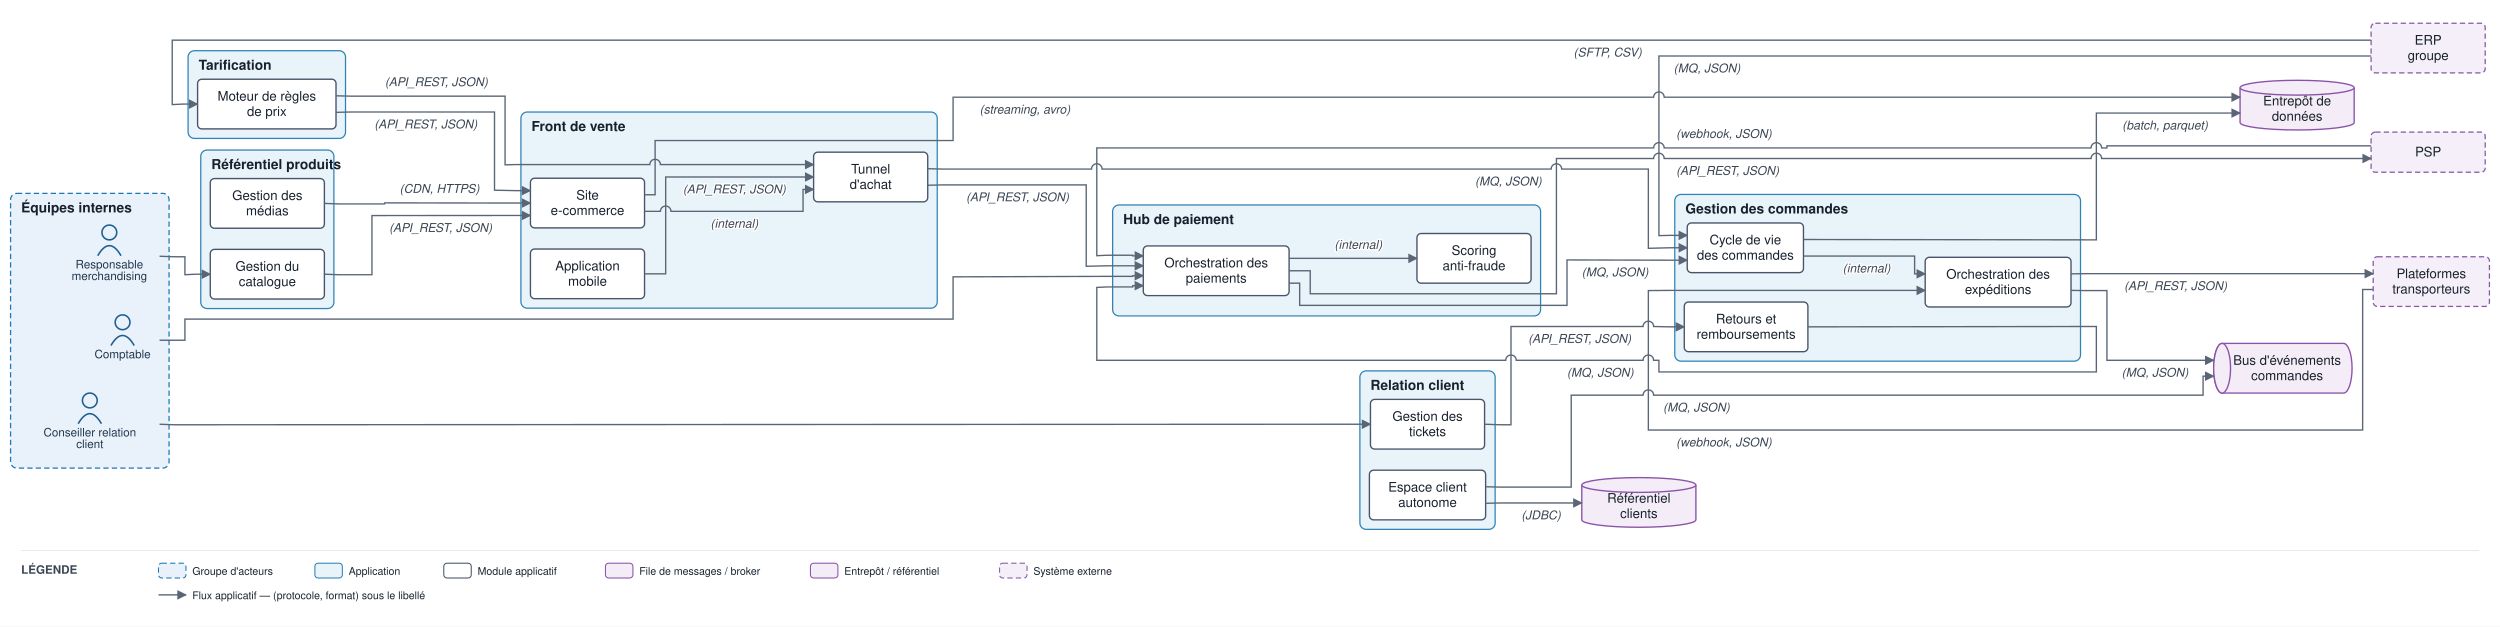
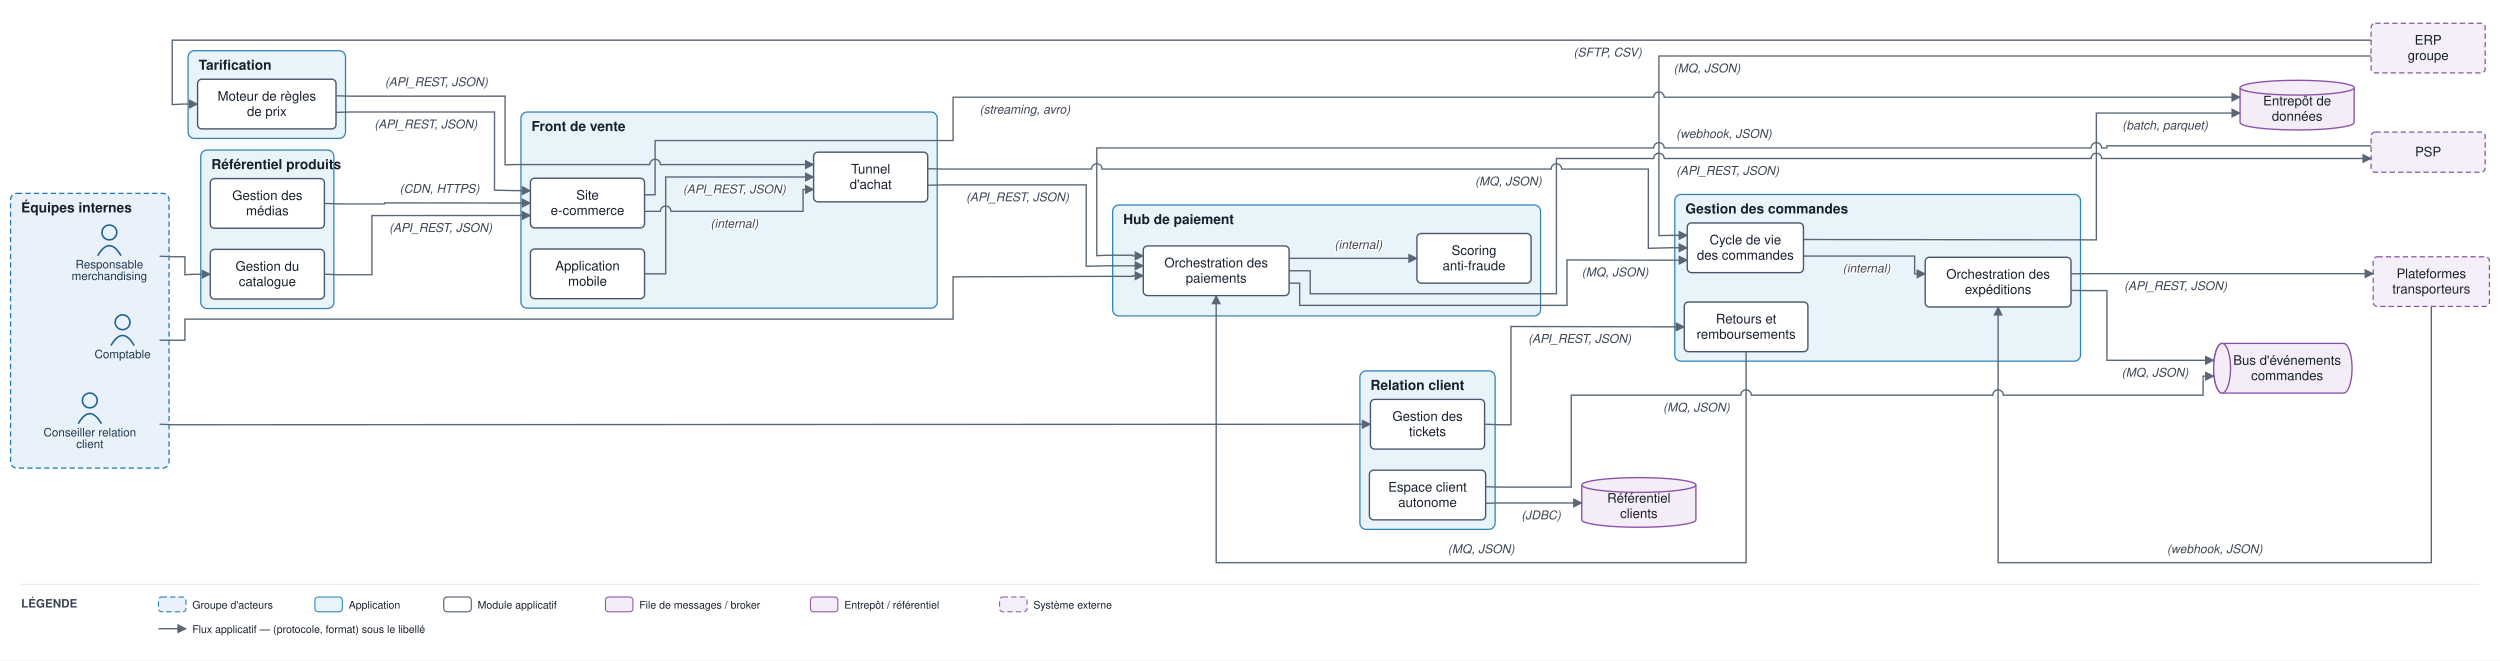
- <svg xmlns="http://www.w3.org/2000/svg" viewBox="0 0 2366 593" font-family="Helvetica,Arial,sans-serif">
+ <svg xmlns="http://www.w3.org/2000/svg" viewBox="0 0 2366 625" font-family="Helvetica,Arial,sans-serif">
  <defs>
    <marker id="arr" viewBox="0 0 10 10" refX="9" refY="5" markerWidth="7" markerHeight="7" orient="auto-start-reverse">
      <path d="M0,0 L10,5 L0,10 z" fill="#5a6675" />
    </marker>
  </defs>
-   <rect width="2366" height="593" fill="#ffffff" />
+   <rect width="2366" height="625" fill="#ffffff" />
  <rect x="10" y="183" width="150" height="260" rx="6" fill="#e9f2fb" stroke="#1f77b4" stroke-width="1.2" stroke-dasharray="5 3" />
  <text x="20" y="201" font-size="13" font-weight="bold" fill="#17202c">Équipes internes</text>
  <rect x="493" y="106" width="394" height="185.667" rx="6" fill="#e9f3fa" stroke="#2f83b6" stroke-width="1.2" />
  <text x="503" y="124" font-size="13" font-weight="bold" fill="#17202c">Front de vente</text>
  <rect x="1585" y="184" width="384" height="157.833" rx="6" fill="#e9f3fa" stroke="#2f83b6" stroke-width="1.2" />
  <text x="1595" y="202" font-size="13" font-weight="bold" fill="#17202c">Gestion des commandes</text>
  <rect x="190" y="142" width="126" height="150" rx="6" fill="#e9f3fa" stroke="#2f83b6" stroke-width="1.2" />
  <text x="200" y="160" font-size="13" font-weight="bold" fill="#17202c">Référentiel produits</text>
  <rect x="178" y="48" width="149" height="83" rx="6" fill="#e9f3fa" stroke="#2f83b6" stroke-width="1.2" />
  <text x="188" y="66" font-size="13" font-weight="bold" fill="#17202c">Tarification</text>
  <rect x="1053" y="194" width="405" height="105" rx="6" fill="#e9f3fa" stroke="#2f83b6" stroke-width="1.2" />
  <text x="1063" y="212" font-size="13" font-weight="bold" fill="#17202c">Hub de paiement</text>
  <rect x="1287" y="351" width="128" height="150" rx="6" fill="#e9f3fa" stroke="#2f83b6" stroke-width="1.2" />
  <text x="1297" y="369" font-size="13" font-weight="bold" fill="#17202c">Relation client</text>
  <circle cx="103.5" cy="220" r="7" fill="none" stroke="#1f5e91" stroke-width="1.5" />
  <path d="M 92.5 242 q 11 -19 22 0" fill="none" stroke="#1f5e91" stroke-width="1.5" />
  <text x="103.5" y="254" font-size="11" text-anchor="middle" fill="#20364c">Responsable</text>
  <text x="103.5" y="265" font-size="11" text-anchor="middle" fill="#20364c">merchandising</text>
  <circle cx="85" cy="379" r="7" fill="none" stroke="#1f5e91" stroke-width="1.5" />
  <path d="M 74 401 q 11 -19 22 0" fill="none" stroke="#1f5e91" stroke-width="1.5" />
  <text x="85" y="413" font-size="11" text-anchor="middle" fill="#20364c">Conseiller relation</text>
  <text x="85" y="424" font-size="11" text-anchor="middle" fill="#20364c">client</text>
  <circle cx="116" cy="305" r="7" fill="none" stroke="#1f5e91" stroke-width="1.5" />
  <path d="M 105 327 q 11 -19 22 0" fill="none" stroke="#1f5e91" stroke-width="1.5" />
  <text x="116" y="339" font-size="11" text-anchor="middle" fill="#20364c">Comptable</text>
  <rect x="502" y="168.667" width="108" height="47" rx="4" fill="#ffffff" stroke="#48546a" stroke-width="1.3" />
  <text x="556" y="188.917" font-size="12.5" text-anchor="middle" fill="#17202c">Site</text>
  <text x="556" y="203.417" font-size="12.5" text-anchor="middle" fill="#17202c">e-commerce</text>
  <rect x="502" y="235.667" width="108" height="47" rx="4" fill="#ffffff" stroke="#48546a" stroke-width="1.3" />
  <text x="556" y="255.917" font-size="12.5" text-anchor="middle" fill="#17202c">Application</text>
  <text x="556" y="270.417" font-size="12.5" text-anchor="middle" fill="#17202c">mobile</text>
  <rect x="770" y="144" width="108" height="47" rx="4" fill="#ffffff" stroke="#48546a" stroke-width="1.3" />
  <text x="824" y="164.25" font-size="12.5" text-anchor="middle" fill="#17202c">Tunnel</text>
  <text x="824" y="178.75" font-size="12.5" text-anchor="middle" fill="#17202c">d'achat</text>
  <rect x="1596.8" y="211" width="110" height="47" rx="4" fill="#ffffff" stroke="#48546a" stroke-width="1.3" />
  <text x="1651.8" y="231.25" font-size="12.5" text-anchor="middle" fill="#17202c">Cycle de vie</text>
  <text x="1651.8" y="245.75" font-size="12.5" text-anchor="middle" fill="#17202c">des commandes</text>
  <rect x="1822" y="243.5" width="138" height="47" rx="4" fill="#ffffff" stroke="#48546a" stroke-width="1.3" />
  <text x="1891" y="263.75" font-size="12.5" text-anchor="middle" fill="#17202c">Orchestration des</text>
  <text x="1891" y="278.25" font-size="12.5" text-anchor="middle" fill="#17202c">expéditions</text>
  <rect x="1594" y="285.833" width="117" height="47" rx="4" fill="#ffffff" stroke="#48546a" stroke-width="1.3" />
  <text x="1652.5" y="306.083" font-size="12.5" text-anchor="middle" fill="#17202c">Retours et</text>
  <text x="1652.5" y="320.583" font-size="12.5" text-anchor="middle" fill="#17202c">remboursements</text>
  <rect x="199" y="236" width="108" height="47" rx="4" fill="#ffffff" stroke="#48546a" stroke-width="1.3" />
  <text x="253" y="256.25" font-size="12.5" text-anchor="middle" fill="#17202c">Gestion du</text>
  <text x="253" y="270.75" font-size="12.5" text-anchor="middle" fill="#17202c">catalogue</text>
  <rect x="199" y="169" width="108" height="47" rx="4" fill="#ffffff" stroke="#48546a" stroke-width="1.3" />
  <text x="253" y="189.25" font-size="12.5" text-anchor="middle" fill="#17202c">Gestion des</text>
  <text x="253" y="203.75" font-size="12.5" text-anchor="middle" fill="#17202c">médias</text>
  <rect x="187" y="75" width="131" height="47" rx="4" fill="#ffffff" stroke="#48546a" stroke-width="1.3" />
  <text x="252.5" y="95.25" font-size="12.5" text-anchor="middle" fill="#17202c">Moteur de règles</text>
  <text x="252.5" y="109.75" font-size="12.5" text-anchor="middle" fill="#17202c">de prix</text>
  <rect x="1082" y="232.75" width="138" height="47" rx="4" fill="#ffffff" stroke="#48546a" stroke-width="1.3" />
  <text x="1151" y="253" font-size="12.5" text-anchor="middle" fill="#17202c">Orchestration des</text>
  <text x="1151" y="267.5" font-size="12.5" text-anchor="middle" fill="#17202c">paiements</text>
  <rect x="1341" y="221" width="108" height="47" rx="4" fill="#ffffff" stroke="#48546a" stroke-width="1.3" />
  <text x="1395" y="241.25" font-size="12.5" text-anchor="middle" fill="#17202c">Scoring</text>
  <text x="1395" y="255.75" font-size="12.5" text-anchor="middle" fill="#17202c">anti-fraude</text>
  <rect x="1297" y="378" width="108" height="47" rx="4" fill="#ffffff" stroke="#48546a" stroke-width="1.3" />
  <text x="1351" y="398.25" font-size="12.5" text-anchor="middle" fill="#17202c">Gestion des</text>
  <text x="1351" y="412.75" font-size="12.5" text-anchor="middle" fill="#17202c">tickets</text>
  <rect x="1296" y="445" width="110" height="47" rx="4" fill="#ffffff" stroke="#48546a" stroke-width="1.3" />
  <text x="1351" y="465.25" font-size="12.5" text-anchor="middle" fill="#17202c">Espace client</text>
  <text x="1351" y="479.75" font-size="12.5" text-anchor="middle" fill="#17202c">autonome</text>
  <path d="M 2103 325 h 115 a 8 23.5 0 0 1 0 47 h -115 a 8 23.5 0 0 1 0 -47" fill="#f4edf8" stroke="#8a53a8" stroke-width="1.3" />
  <ellipse cx="2103" cy="348.5" rx="8" ry="23.5" fill="#f4edf8" stroke="#8a53a8" stroke-width="1.3" />
  <text x="2164.5" y="345.25" font-size="12.5" text-anchor="middle" fill="#17202c">Bus d'événements</text>
  <text x="2164.5" y="359.75" font-size="12.5" text-anchor="middle" fill="#17202c">commandes</text>
  <path d="M 2120 83 v 33 a 54 7 0 0 0 108 0 v -33" fill="#f4edf8" stroke="#8a53a8" stroke-width="1.3" />
  <ellipse cx="2174" cy="83" rx="54" ry="7" fill="#f4edf8" stroke="#8a53a8" stroke-width="1.3" />
  <text x="2174" y="99.75" font-size="12.5" text-anchor="middle" fill="#17202c">Entrepôt de</text>
  <text x="2174" y="114.25" font-size="12.5" text-anchor="middle" fill="#17202c">données</text>
  <path d="M 1497 459 v 33 a 54 7 0 0 0 108 0 v -33" fill="#f4edf8" stroke="#8a53a8" stroke-width="1.3" />
  <ellipse cx="1551" cy="459" rx="54" ry="7" fill="#f4edf8" stroke="#8a53a8" stroke-width="1.3" />
  <text x="1551" y="475.75" font-size="12.5" text-anchor="middle" fill="#17202c">Référentiel</text>
  <text x="1551" y="490.25" font-size="12.5" text-anchor="middle" fill="#17202c">clients</text>
  <rect x="2244" y="125" width="108" height="38" rx="4" fill="#f4eff8" stroke="#8659a6" stroke-width="1.2" stroke-dasharray="5 3" />
  <text x="2298" y="148" font-size="12.5" text-anchor="middle" fill="#17202c">PSP</text>
  <rect x="2246" y="243" width="110" height="47" rx="4" fill="#f4eff8" stroke="#8659a6" stroke-width="1.2" stroke-dasharray="5 3" />
  <text x="2301" y="263.25" font-size="12.5" text-anchor="middle" fill="#17202c">Plateformes</text>
  <text x="2301" y="277.75" font-size="12.5" text-anchor="middle" fill="#17202c">transporteurs</text>
  <rect x="2244" y="22" width="108" height="47" rx="4" fill="#f4eff8" stroke="#8659a6" stroke-width="1.2" stroke-dasharray="5 3" />
  <text x="2298" y="42.25" font-size="12.5" text-anchor="middle" fill="#17202c">ERP</text>
  <text x="2298" y="56.75" font-size="12.5" text-anchor="middle" fill="#17202c">groupe</text>
  <path d="M 151 242.5 L 165 243 L 175 243 L 175 260 L 185 259.5 L 199 259.5" fill="none" stroke="#5a6675" stroke-width="1.3" marker-end="url(#arr)" />
  <path d="M 307 259.5 L 321 260 L 352 260 L 352 204 L 488 203.917 L 502 203.917" fill="none" stroke="#5a6675" stroke-width="1.3" marker-end="url(#arr)" />
  <text x="417" y="219.5" font-size="11.5" text-anchor="middle" fill="#3a4553" font-style="italic" stroke="#ffffff" stroke-width="2.5" paint-order="stroke" stroke-linejoin="round">(API_REST, JSON)</text>
  <path d="M 307 192.5 L 321 193 L 364 193 L 364 192 L 488 192.167 L 502 192.167" fill="none" stroke="#5a6675" stroke-width="1.3" marker-end="url(#arr)" />
  <text x="416" y="182.5" font-size="11.5" text-anchor="middle" fill="#3a4553" font-style="italic" stroke="#ffffff" stroke-width="2.5" paint-order="stroke" stroke-linejoin="round">(CDN, HTTPS)</text>
  <path d="M 318 106.333 L 332 106 L 468 106 L 468 180 L 488 180.417 L 502 180.417" fill="none" stroke="#5a6675" stroke-width="1.3" marker-end="url(#arr)" />
  <text x="403" y="121.5" font-size="11.5" text-anchor="middle" fill="#3a4553" font-style="italic" stroke="#ffffff" stroke-width="2.5" paint-order="stroke" stroke-linejoin="round">(API_REST, JSON)</text>
  <path d="M 318 90.667 L 332 91 L 478 91 L 478 156 L 488 155.75 L 615 155.75 A 5 5 0 0 1 625 155.75 L 770 155.75" fill="none" stroke="#5a6675" stroke-width="1.3" marker-end="url(#arr)" />
  <text x="413" y="81.5" font-size="11.5" text-anchor="middle" fill="#3a4553" font-style="italic" stroke="#ffffff" stroke-width="2.5" paint-order="stroke" stroke-linejoin="round">(API_REST, JSON)</text>
  <path d="M 2244 38 L 163 38 L 163 99 L 173 98.5 L 187 98.5" fill="none" stroke="#5a6675" stroke-width="1.3" marker-end="url(#arr)" />
  <text x="1521.5" y="53.5" font-size="11.5" text-anchor="middle" fill="#3a4553" font-style="italic" stroke="#ffffff" stroke-width="2.5" paint-order="stroke" stroke-linejoin="round">(SFTP, CSV)</text>
  <path d="M 610 200 L 625 200 A 5 5 0 0 1 635 200 L 760 200 L 760 179.25 L 770 179.25" fill="none" stroke="#5a6675" stroke-width="1.3" marker-end="url(#arr)" />
  <text x="695" y="215.5" font-size="11.5" text-anchor="middle" fill="#3a4553" font-style="italic" stroke="#ffffff" stroke-width="2.5" paint-order="stroke" stroke-linejoin="round">(internal)</text>
  <path d="M 610 259.167 L 630 259.167 L 630 167.5 L 770 167.5" fill="none" stroke="#5a6675" stroke-width="1.3" marker-end="url(#arr)" />
  <text x="695" y="183" font-size="11.5" text-anchor="middle" fill="#3a4553" font-style="italic" stroke="#ffffff" stroke-width="2.5" paint-order="stroke" stroke-linejoin="round">(API_REST, JSON)</text>
  <path d="M 878 159.667 L 892 160 L 1033 160 A 5 5 0 0 1 1043 160 L 1468 160 A 5 5 0 0 1 1478 160 L 1560 160 L 1560 235 L 1580 234.5 L 1596.8 234.5" fill="none" stroke="#5a6675" stroke-width="1.3" marker-end="url(#arr)" />
  <text x="1427.5" y="175.5" font-size="11.5" text-anchor="middle" fill="#3a4553" font-style="italic" stroke="#ffffff" stroke-width="2.5" paint-order="stroke" stroke-linejoin="round">(MQ, JSON)</text>
  <path d="M 878 175.333 L 892 175 L 1028 175 L 1028 252 L 1048 251.55 L 1082 251.55" fill="none" stroke="#5a6675" stroke-width="1.3" marker-end="url(#arr)" />
  <text x="963" y="190.5" font-size="11.5" text-anchor="middle" fill="#3a4553" font-style="italic" stroke="#ffffff" stroke-width="2.5" paint-order="stroke" stroke-linejoin="round">(API_REST, JSON)</text>
  <path d="M 1220 244.5 L 1341 244.5" fill="none" stroke="#5a6675" stroke-width="1.3" marker-end="url(#arr)" />
  <text x="1285.5" y="235.5" font-size="11.5" text-anchor="middle" fill="#3a4553" font-style="italic" stroke="#ffffff" stroke-width="2.5" paint-order="stroke" stroke-linejoin="round">(internal)</text>
  <path d="M 1220 256.25 L 1240 256.25 L 1240 278 L 1473 278 L 1473 150 L 1565 150 A 5 5 0 0 1 1575 150 L 1979 150 A 5 5 0 0 1 1989 150 L 2244 150" fill="none" stroke="#5a6675" stroke-width="1.3" marker-end="url(#arr)" />
  <text x="1635" y="165.5" font-size="11.5" text-anchor="middle" fill="#3a4553" font-style="italic" stroke="#ffffff" stroke-width="2.5" paint-order="stroke" stroke-linejoin="round">(API_REST, JSON)</text>
  <path d="M 2244 138 L 1994 138 L 1994 140 L 1989 140 A 5 5 0 0 0 1979 140 L 1575 140 A 5 5 0 0 0 1565 140 L 1038 140 L 1038 242 L 1048 241.55 L 1072 241.55 L 1072 242.15 L 1082 242.15" fill="none" stroke="#5a6675" stroke-width="1.3" marker-end="url(#arr)" />
  <text x="1631.5" y="130.5" font-size="11.5" text-anchor="middle" fill="#3a4553" font-style="italic" stroke="#ffffff" stroke-width="2.5" paint-order="stroke" stroke-linejoin="round">(webhook, JSON)</text>
  <path d="M 1220 268 L 1230 268 L 1230 289 L 1483 289 L 1483 246 L 1580 246.25 L 1596.8 246.25" fill="none" stroke="#5a6675" stroke-width="1.3" marker-end="url(#arr)" />
  <text x="1528.5" y="261.5" font-size="11.5" text-anchor="middle" fill="#3a4553" font-style="italic" stroke="#ffffff" stroke-width="2.5" paint-order="stroke" stroke-linejoin="round">(MQ, JSON)</text>
  <path d="M 1706.8 242.333 L 1812 242.333 L 1812 259.167 L 1822 259.167" fill="none" stroke="#5a6675" stroke-width="1.3" marker-end="url(#arr)" />
  <text x="1766.5" y="257.833" font-size="11.5" text-anchor="middle" fill="#3a4553" font-style="italic" stroke="#ffffff" stroke-width="2.5" paint-order="stroke" stroke-linejoin="round">(internal)</text>
  <path d="M 1960 259.167 L 1974 259 L 2246 259" fill="none" stroke="#5a6675" stroke-width="1.3" marker-end="url(#arr)" />
  <text x="2059" y="274.5" font-size="11.5" text-anchor="middle" fill="#3a4553" font-style="italic" stroke="#ffffff" stroke-width="2.5" paint-order="stroke" stroke-linejoin="round">(API_REST, JSON)</text>
-   <path d="M 2246 274 L 2236 274 L 2236 407 L 1560 407 L 1560 275 L 1580 274.833 L 1822 274.833" fill="none" stroke="#5a6675" stroke-width="1.3" marker-end="url(#arr)" />
-   <text x="1631.5" y="422.5" font-size="11.5" text-anchor="middle" fill="#3a4553" font-style="italic" stroke="#ffffff" stroke-width="2.5" paint-order="stroke" stroke-linejoin="round">(webhook, JSON)</text>
+   <path d="M 2301 290 L 2301 532.5 L 1891 532.5 L 1891 290.5" fill="none" stroke="#5a6675" stroke-width="1.3" marker-end="url(#arr)" />
+   <text x="2096" y="523.5" font-size="11.5" text-anchor="middle" fill="#3a4553" font-style="italic" stroke="#ffffff" stroke-width="2.5" paint-order="stroke" stroke-linejoin="round">(webhook, JSON)</text>
  <path d="M 1960 274.833 L 1974 275 L 1994 275 L 1994 341 L 2095 341" fill="none" stroke="#5a6675" stroke-width="1.3" marker-end="url(#arr)" />
  <text x="2039.5" y="356.5" font-size="11.5" text-anchor="middle" fill="#3a4553" font-style="italic" stroke="#ffffff" stroke-width="2.5" paint-order="stroke" stroke-linejoin="round">(MQ, JSON)</text>
-   <path d="M 1406 460.667 L 1420 461 L 1487 461 L 1487 374 L 1555 374 A 5 5 0 0 1 1565 374 L 2085 374 L 2085 356 L 2095 356" fill="none" stroke="#5a6675" stroke-width="1.3" marker-end="url(#arr)" />
+   <path d="M 1406 460.667 L 1420 461 L 1487 461 L 1487 374 L 1647.5 374 A 5 5 0 0 1 1657.5 374 L 1886 374 A 5 5 0 0 1 1896 374 L 2085 374 L 2085 356 L 2095 356" fill="none" stroke="#5a6675" stroke-width="1.3" marker-end="url(#arr)" />
  <text x="1605.5" y="389.5" font-size="11.5" text-anchor="middle" fill="#3a4553" font-style="italic" stroke="#ffffff" stroke-width="2.5" paint-order="stroke" stroke-linejoin="round">(MQ, JSON)</text>
  <path d="M 151 401.5 L 165 402 L 1282 401.5 L 1297 401.5" fill="none" stroke="#5a6675" stroke-width="1.3" marker-end="url(#arr)" />
-   <path d="M 1405 401.5 L 1420 402 L 1430 402 L 1430 309 L 1555 309 A 5 5 0 0 1 1565 309 L 1580 309.333 L 1594 309.333" fill="none" stroke="#5a6675" stroke-width="1.3" marker-end="url(#arr)" />
+   <path d="M 1405 401.5 L 1420 402 L 1430 402 L 1430 309 L 1580 309.333 L 1594 309.333" fill="none" stroke="#5a6675" stroke-width="1.3" marker-end="url(#arr)" />
  <text x="1495" y="324.5" font-size="11.5" text-anchor="middle" fill="#3a4553" font-style="italic" stroke="#ffffff" stroke-width="2.5" paint-order="stroke" stroke-linejoin="round">(API_REST, JSON)</text>
-   <path d="M 1711 309.333 L 1974 309 L 1984 309 L 1984 352 L 1570 352 L 1570 341 L 1565 341 A 5 5 0 0 0 1555 341 L 1435 341 A 5 5 0 0 0 1425 341 L 1038 341 L 1038 272 L 1048 271.55 L 1072 271.55 L 1072 270.35 L 1082 270.35" fill="none" stroke="#5a6675" stroke-width="1.3" marker-end="url(#arr)" />
-   <text x="1514.5" y="356.5" font-size="11.5" text-anchor="middle" fill="#3a4553" font-style="italic" stroke="#ffffff" stroke-width="2.5" paint-order="stroke" stroke-linejoin="round">(MQ, JSON)</text>
+   <path d="M 1652.5 332.833 L 1652.5 532.5 L 1151 532.5 L 1151 279.75" fill="none" stroke="#5a6675" stroke-width="1.3" marker-end="url(#arr)" />
+   <text x="1401.75" y="523.5" font-size="11.5" text-anchor="middle" fill="#3a4553" font-style="italic" stroke="#ffffff" stroke-width="2.5" paint-order="stroke" stroke-linejoin="round">(MQ, JSON)</text>
  <path d="M 1406 476.333 L 1420 476 L 1497 476" fill="none" stroke="#5a6675" stroke-width="1.3" marker-end="url(#arr)" />
  <text x="1458.5" y="491.5" font-size="11.5" text-anchor="middle" fill="#3a4553" font-style="italic" stroke="#ffffff" stroke-width="2.5" paint-order="stroke" stroke-linejoin="round">(JDBC)</text>
  <path d="M 1706.8 226.667 L 1974 227 L 1984 227 L 1984 107 L 2120 107" fill="none" stroke="#5a6675" stroke-width="1.3" marker-end="url(#arr)" />
  <text x="2049" y="122.5" font-size="11.5" text-anchor="middle" fill="#3a4553" font-style="italic" stroke="#ffffff" stroke-width="2.5" paint-order="stroke" stroke-linejoin="round">(batch, parquet)</text>
  <path d="M 610 184.333 L 620 184.333 L 620 133 L 902 133 L 902 92 L 1565 92 A 5 5 0 0 1 1575 92 L 2120 92" fill="none" stroke="#5a6675" stroke-width="1.3" marker-end="url(#arr)" />
  <text x="970" y="107.5" font-size="11.5" text-anchor="middle" fill="#3a4553" font-style="italic" stroke="#ffffff" stroke-width="2.5" paint-order="stroke" stroke-linejoin="round">(streaming, avro)</text>
  <path d="M 151 322 L 175 322 L 175 302 L 902 302 L 902 262 L 1048 261.55 L 1072 261.55 L 1072 260.95 L 1082 260.95" fill="none" stroke="#5a6675" stroke-width="1.3" marker-end="url(#arr)" />
  <path d="M 2244 53 L 1570 53 L 1570 223 L 1580 222.75 L 1596.8 222.75" fill="none" stroke="#5a6675" stroke-width="1.3" marker-end="url(#arr)" />
  <text x="1615.5" y="68.5" font-size="11.5" text-anchor="middle" fill="#3a4553" font-style="italic" stroke="#ffffff" stroke-width="2.5" paint-order="stroke" stroke-linejoin="round">(MQ, JSON)</text>
-   <line x1="20" y1="521" x2="2346" y2="521" stroke="#e6e9ee" stroke-width="1" />
-   <text x="20" y="543" font-size="11" font-weight="bold" fill="#3a4553">LÉGENDE</text>
-   <rect x="150" y="533" width="26" height="14" rx="3" fill="#e9f2fb" stroke="#1f77b4" stroke-dasharray="5 3" />
-   <text x="182" y="544" font-size="10" fill="#17202c">Groupe d'acteurs</text>
-   <rect x="298" y="533" width="26" height="14" rx="3" fill="#e9f3fa" stroke="#2f83b6" />
-   <text x="330" y="544" font-size="10" fill="#17202c">Application</text>
-   <rect x="420" y="533" width="26" height="14" rx="3" fill="#ffffff" stroke="#48546a" />
-   <text x="452" y="544" font-size="10" fill="#17202c">Module applicatif</text>
-   <rect x="573" y="533" width="26" height="14" rx="3" fill="#f4edf8" stroke="#8a53a8" />
-   <text x="605" y="544" font-size="10" fill="#17202c">File de messages / broker</text>
-   <rect x="767" y="533" width="26" height="14" rx="3" fill="#f4edf8" stroke="#8a53a8" />
-   <text x="799" y="544" font-size="10" fill="#17202c">Entrepôt / référentiel</text>
-   <rect x="946" y="533" width="26" height="14" rx="3" fill="#f4eff8" stroke="#8659a6" stroke-dasharray="5 3" />
-   <text x="978" y="544" font-size="10" fill="#17202c">Système externe</text>
-   <line x1="150" y1="563" x2="176" y2="563" stroke="#5a6675" stroke-width="1.3" marker-end="url(#arr)" />
-   <text x="182" y="567" font-size="10" fill="#17202c">Flux applicatif — (protocole, format) sous le libellé</text>
+   <line x1="20" y1="553" x2="2346" y2="553" stroke="#e6e9ee" stroke-width="1" />
+   <text x="20" y="575" font-size="11" font-weight="bold" fill="#3a4553">LÉGENDE</text>
+   <rect x="150" y="565" width="26" height="14" rx="3" fill="#e9f2fb" stroke="#1f77b4" stroke-dasharray="5 3" />
+   <text x="182" y="576" font-size="10" fill="#17202c">Groupe d'acteurs</text>
+   <rect x="298" y="565" width="26" height="14" rx="3" fill="#e9f3fa" stroke="#2f83b6" />
+   <text x="330" y="576" font-size="10" fill="#17202c">Application</text>
+   <rect x="420" y="565" width="26" height="14" rx="3" fill="#ffffff" stroke="#48546a" />
+   <text x="452" y="576" font-size="10" fill="#17202c">Module applicatif</text>
+   <rect x="573" y="565" width="26" height="14" rx="3" fill="#f4edf8" stroke="#8a53a8" />
+   <text x="605" y="576" font-size="10" fill="#17202c">File de messages / broker</text>
+   <rect x="767" y="565" width="26" height="14" rx="3" fill="#f4edf8" stroke="#8a53a8" />
+   <text x="799" y="576" font-size="10" fill="#17202c">Entrepôt / référentiel</text>
+   <rect x="946" y="565" width="26" height="14" rx="3" fill="#f4eff8" stroke="#8659a6" stroke-dasharray="5 3" />
+   <text x="978" y="576" font-size="10" fill="#17202c">Système externe</text>
+   <line x1="150" y1="595" x2="176" y2="595" stroke="#5a6675" stroke-width="1.3" marker-end="url(#arr)" />
+   <text x="182" y="599" font-size="10" fill="#17202c">Flux applicatif — (protocole, format) sous le libellé</text>
</svg>
